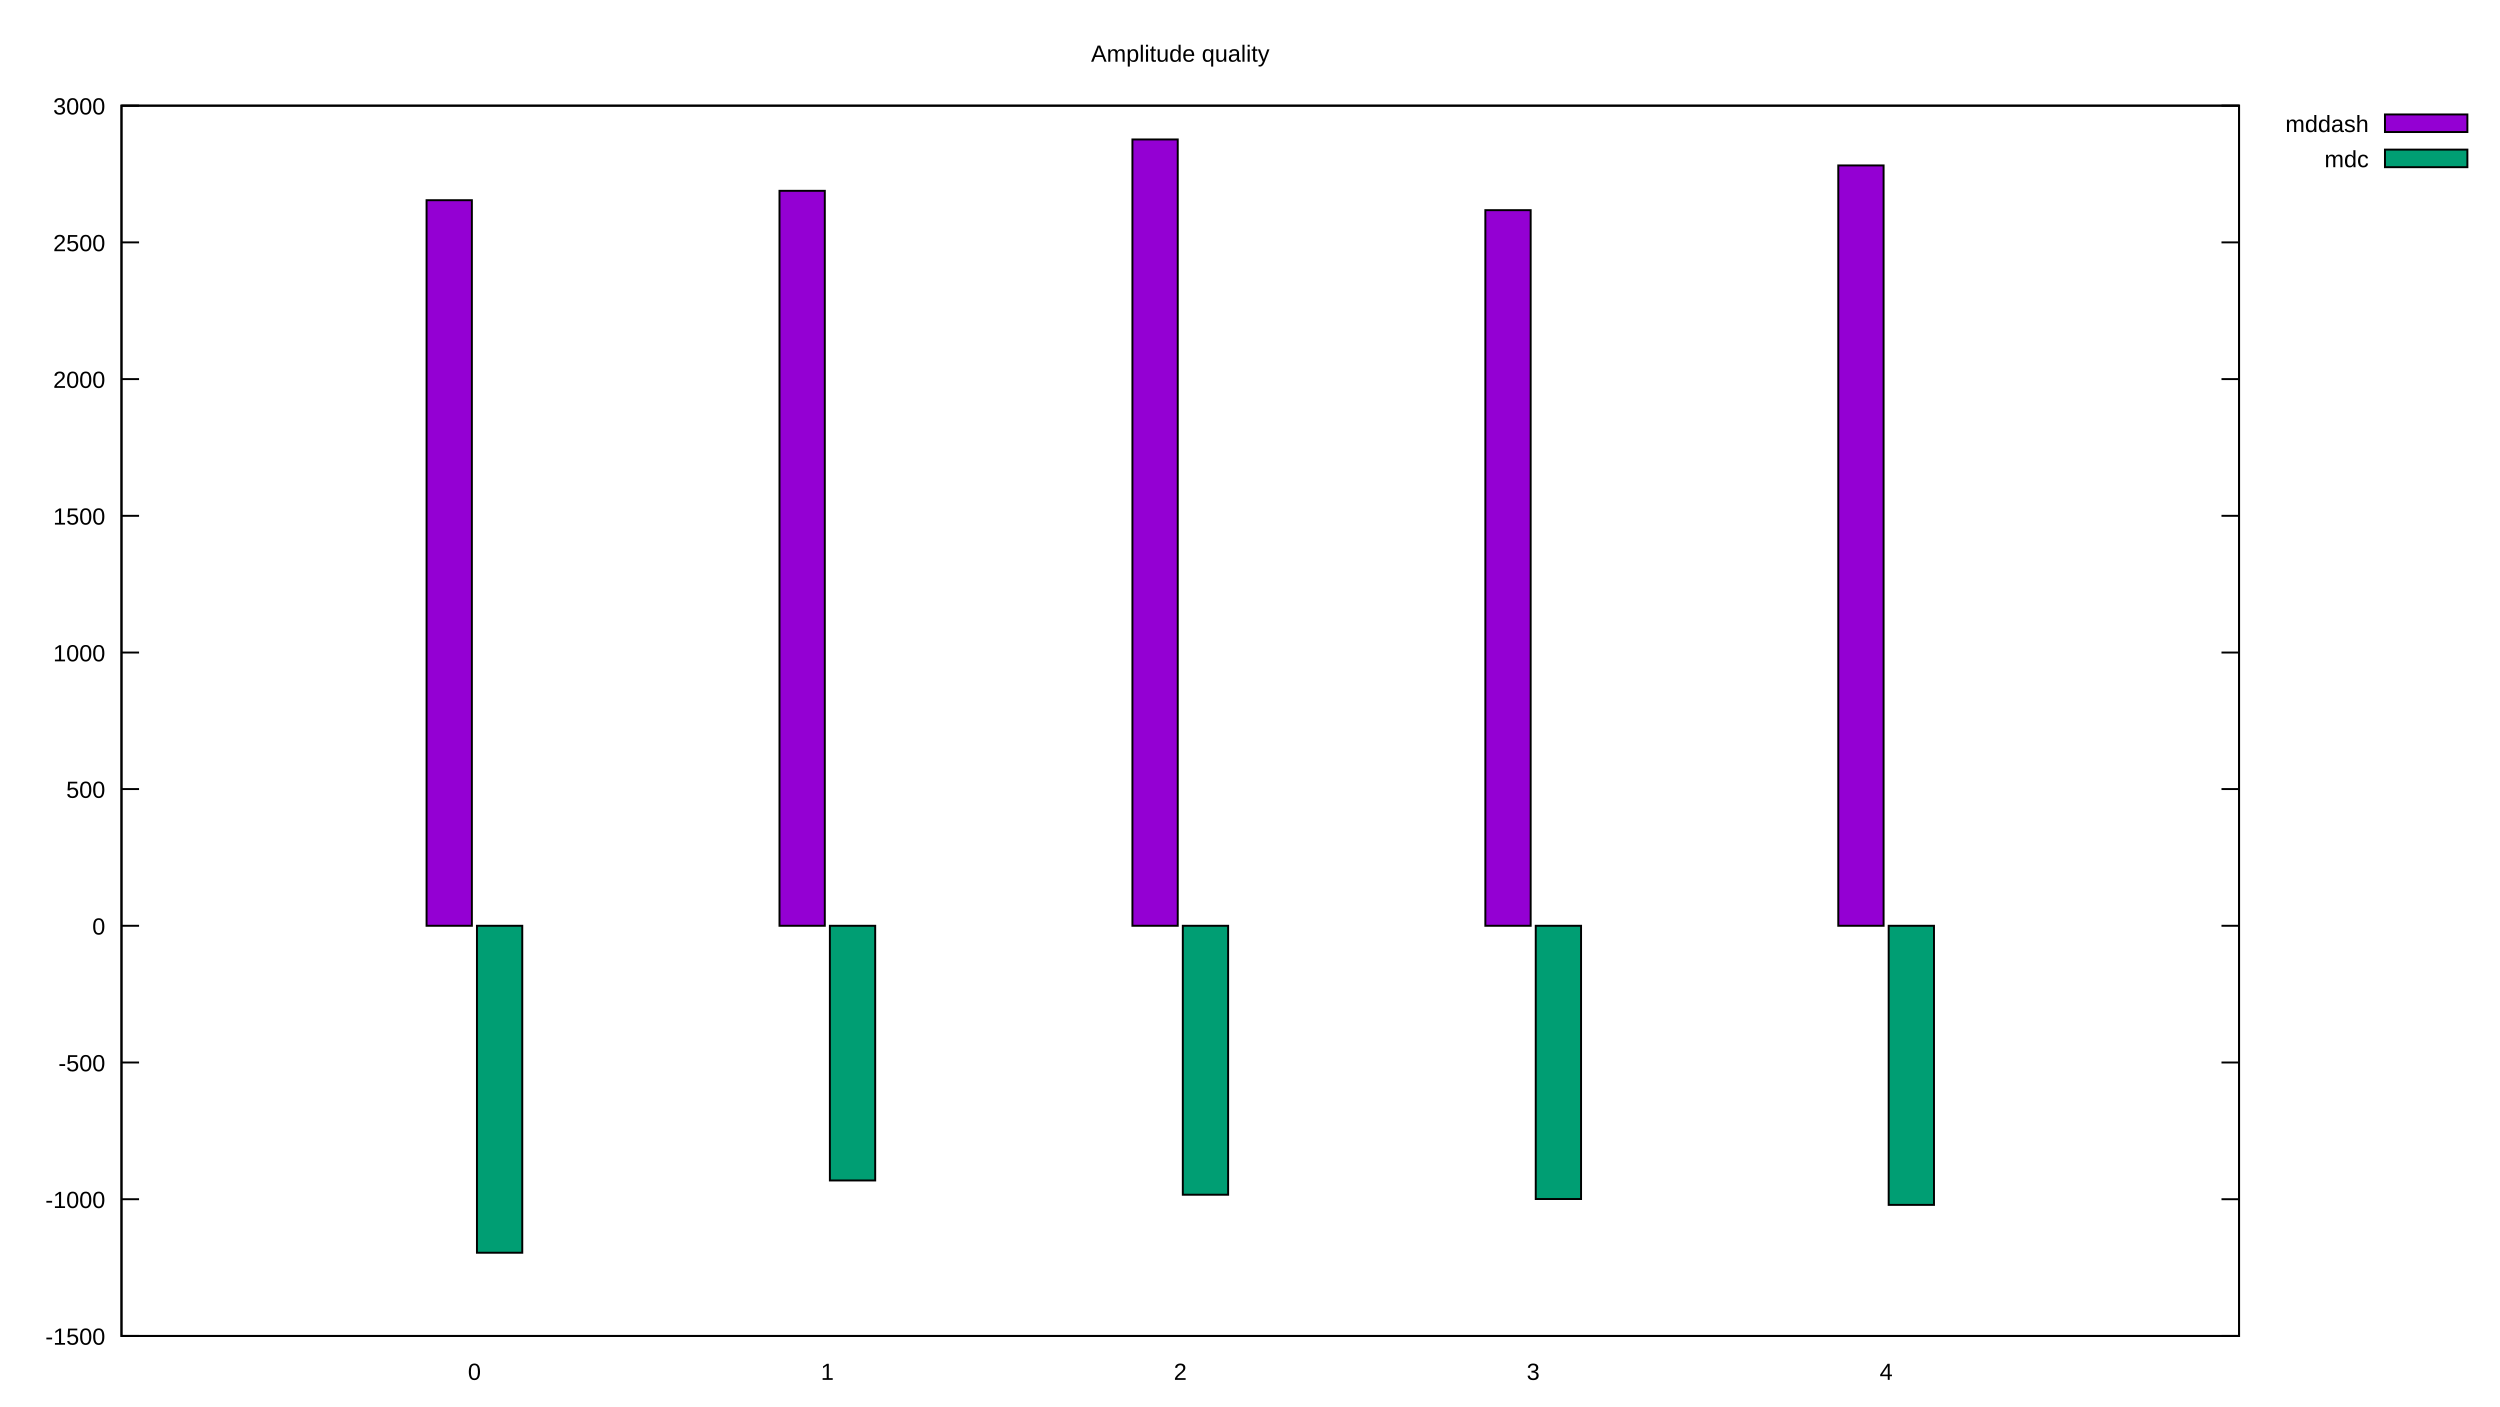
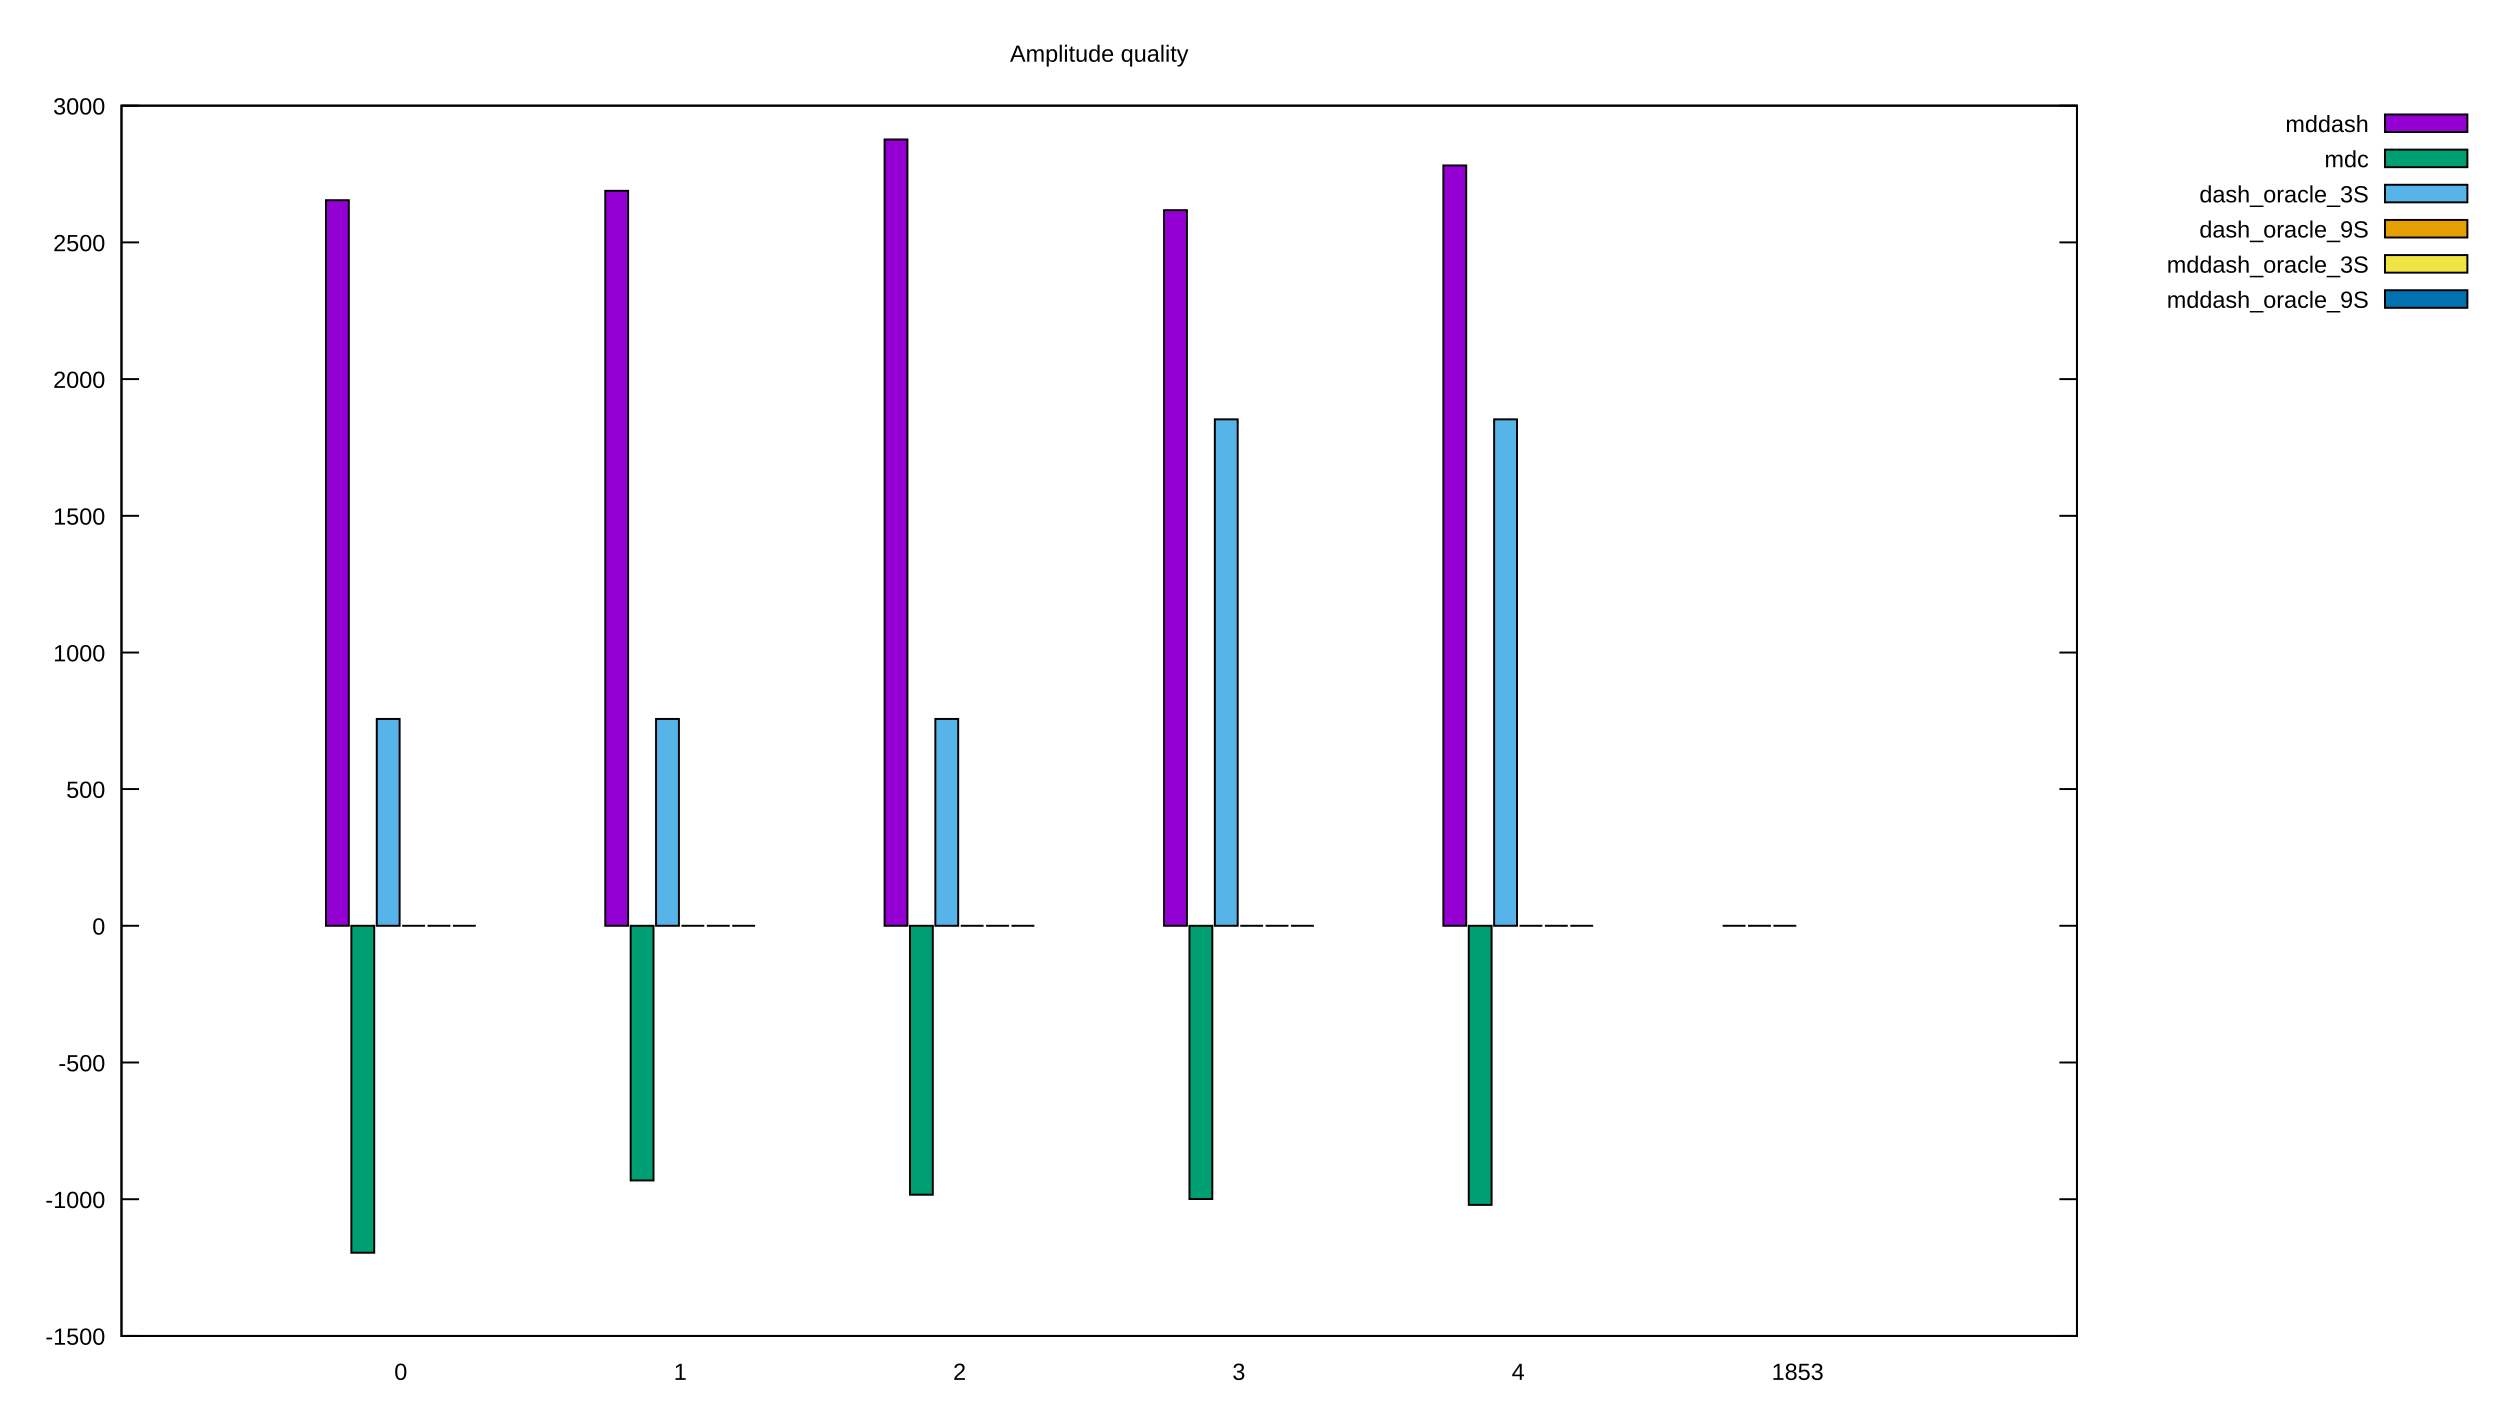
<svg xmlns="http://www.w3.org/2000/svg" xmlns:xlink="http://www.w3.org/1999/xlink" width="1280" height="720" viewBox="0 0 1280 720">
  <g id="gnuplot_canvas">
    <rect x="0" y="0" width="1280" height="720" fill="none" />
    <defs>
      <circle id="gpDot" r="0.5" stroke-width="0.5" />
      <path id="gpPt0" stroke-width="0.222" stroke="currentColor" d="M-1,0 h2 M0,-1 v2" />
      <path id="gpPt1" stroke-width="0.222" stroke="currentColor" d="M-1,-1 L1,1 M1,-1 L-1,1" />
      <path id="gpPt2" stroke-width="0.222" stroke="currentColor" d="M-1,0 L1,0 M0,-1 L0,1 M-1,-1 L1,1 M-1,1 L1,-1" />
      <rect id="gpPt3" stroke-width="0.222" stroke="currentColor" x="-1" y="-1" width="2" height="2" />
      <rect id="gpPt4" stroke-width="0.222" stroke="currentColor" fill="currentColor" x="-1" y="-1" width="2" height="2" />
      <circle id="gpPt5" stroke-width="0.222" stroke="currentColor" cx="0" cy="0" r="1" />
      <use xlink:href="#gpPt5" id="gpPt6" fill="currentColor" stroke="none" />
      <path id="gpPt7" stroke-width="0.222" stroke="currentColor" d="M0,-1.33 L-1.33,0.67 L1.33,0.67 z" />
      <use xlink:href="#gpPt7" id="gpPt8" fill="currentColor" stroke="none" />
      <use xlink:href="#gpPt7" id="gpPt9" stroke="currentColor" transform="rotate(180)" />
      <use xlink:href="#gpPt9" id="gpPt10" fill="currentColor" stroke="none" />
      <use xlink:href="#gpPt3" id="gpPt11" stroke="currentColor" transform="rotate(45)" />
      <use xlink:href="#gpPt11" id="gpPt12" fill="currentColor" stroke="none" />
      <path id="gpPt13" stroke-width="0.222" stroke="currentColor" d="M0,1.330 L1.265,0.411 L0.782,-1.067 L-0.782,-1.076 L-1.265,0.411 z" />
      <use xlink:href="#gpPt13" id="gpPt14" fill="currentColor" stroke="none" />
      <filter id="textbox" filterUnits="objectBoundingBox" x="0" y="0" height="1" width="1">
        <feFlood flood-color="white" flood-opacity="1" result="bgnd" />
        <feComposite in="SourceGraphic" in2="bgnd" operator="atop" />
      </filter>
      <filter id="greybox" filterUnits="objectBoundingBox" x="0" y="0" height="1" width="1">
        <feFlood flood-color="lightgrey" flood-opacity="1" result="grey" />
        <feComposite in="SourceGraphic" in2="grey" operator="atop" />
      </filter>
    </defs>
    <g fill="none" color="white" stroke="currentColor" stroke-width="1.00" stroke-linecap="butt" stroke-linejoin="miter">
</g>
    <g fill="none" color="black" stroke="currentColor" stroke-width="1.00" stroke-linecap="butt" stroke-linejoin="miter">
-       <path stroke="black" d="M62.2,684.0 L71.2,684.0 M1146.4,684.0 L1137.4,684.0  " />
+       <path stroke="black" d="M62.2,684.0 L71.2,684.0 M1063.4,684.0 L1054.4,684.0  " />
      <g transform="translate(53.9,688.5)" stroke="none" fill="black" font-family="Arial" font-size="12.00" text-anchor="end">
        <text>
          <tspan font-family="Arial">-1500</tspan>
        </text>
      </g>
    </g>
    <g fill="none" color="black" stroke="currentColor" stroke-width="1.00" stroke-linecap="butt" stroke-linejoin="miter">
-       <path stroke="black" d="M62.2,614.0 L71.2,614.0 M1146.4,614.0 L1137.4,614.0  " />
+       <path stroke="black" d="M62.2,614.0 L71.2,614.0 M1063.4,614.0 L1054.4,614.0  " />
      <g transform="translate(53.9,618.5)" stroke="none" fill="black" font-family="Arial" font-size="12.00" text-anchor="end">
        <text>
          <tspan font-family="Arial">-1000</tspan>
        </text>
      </g>
    </g>
    <g fill="none" color="black" stroke="currentColor" stroke-width="1.00" stroke-linecap="butt" stroke-linejoin="miter">
-       <path stroke="black" d="M62.2,544.0 L71.2,544.0 M1146.4,544.0 L1137.4,544.0  " />
+       <path stroke="black" d="M62.2,544.0 L71.2,544.0 M1063.4,544.0 L1054.4,544.0  " />
      <g transform="translate(53.9,548.5)" stroke="none" fill="black" font-family="Arial" font-size="12.00" text-anchor="end">
        <text>
          <tspan font-family="Arial">-500</tspan>
        </text>
      </g>
    </g>
    <g fill="none" color="black" stroke="currentColor" stroke-width="1.00" stroke-linecap="butt" stroke-linejoin="miter">
-       <path stroke="black" d="M62.2,474.0 L71.2,474.0 M1146.4,474.0 L1137.4,474.0  " />
+       <path stroke="black" d="M62.2,474.0 L71.2,474.0 M1063.4,474.0 L1054.4,474.0  " />
      <g transform="translate(53.9,478.5)" stroke="none" fill="black" font-family="Arial" font-size="12.00" text-anchor="end">
        <text>
          <tspan font-family="Arial"> 0</tspan>
        </text>
      </g>
    </g>
    <g fill="none" color="black" stroke="currentColor" stroke-width="1.00" stroke-linecap="butt" stroke-linejoin="miter">
-       <path stroke="black" d="M62.2,404.0 L71.2,404.0 M1146.4,404.0 L1137.4,404.0  " />
+       <path stroke="black" d="M62.2,404.0 L71.2,404.0 M1063.4,404.0 L1054.4,404.0  " />
      <g transform="translate(53.9,408.5)" stroke="none" fill="black" font-family="Arial" font-size="12.00" text-anchor="end">
        <text>
          <tspan font-family="Arial"> 500</tspan>
        </text>
      </g>
    </g>
    <g fill="none" color="black" stroke="currentColor" stroke-width="1.00" stroke-linecap="butt" stroke-linejoin="miter">
-       <path stroke="black" d="M62.2,334.1 L71.2,334.1 M1146.4,334.1 L1137.4,334.1  " />
+       <path stroke="black" d="M62.2,334.1 L71.2,334.1 M1063.4,334.1 L1054.4,334.1  " />
      <g transform="translate(53.9,338.6)" stroke="none" fill="black" font-family="Arial" font-size="12.00" text-anchor="end">
        <text>
          <tspan font-family="Arial"> 1000</tspan>
        </text>
      </g>
    </g>
    <g fill="none" color="black" stroke="currentColor" stroke-width="1.00" stroke-linecap="butt" stroke-linejoin="miter">
-       <path stroke="black" d="M62.2,264.1 L71.2,264.1 M1146.4,264.1 L1137.4,264.1  " />
+       <path stroke="black" d="M62.2,264.1 L71.2,264.1 M1063.4,264.1 L1054.4,264.1  " />
      <g transform="translate(53.9,268.6)" stroke="none" fill="black" font-family="Arial" font-size="12.00" text-anchor="end">
        <text>
          <tspan font-family="Arial"> 1500</tspan>
        </text>
      </g>
    </g>
    <g fill="none" color="black" stroke="currentColor" stroke-width="1.00" stroke-linecap="butt" stroke-linejoin="miter">
-       <path stroke="black" d="M62.2,194.1 L71.2,194.1 M1146.4,194.1 L1137.4,194.1  " />
+       <path stroke="black" d="M62.2,194.1 L71.2,194.1 M1063.4,194.1 L1054.4,194.1  " />
      <g transform="translate(53.9,198.6)" stroke="none" fill="black" font-family="Arial" font-size="12.00" text-anchor="end">
        <text>
          <tspan font-family="Arial"> 2000</tspan>
        </text>
      </g>
    </g>
    <g fill="none" color="black" stroke="currentColor" stroke-width="1.00" stroke-linecap="butt" stroke-linejoin="miter">
-       <path stroke="black" d="M62.2,124.1 L71.2,124.1 M1146.4,124.1 L1137.4,124.1  " />
+       <path stroke="black" d="M62.2,124.1 L71.2,124.1 M1063.4,124.1 L1054.4,124.1  " />
      <g transform="translate(53.9,128.6)" stroke="none" fill="black" font-family="Arial" font-size="12.00" text-anchor="end">
        <text>
          <tspan font-family="Arial"> 2500</tspan>
        </text>
      </g>
    </g>
    <g fill="none" color="black" stroke="currentColor" stroke-width="1.00" stroke-linecap="butt" stroke-linejoin="miter">
-       <path stroke="black" d="M62.2,54.1 L71.2,54.1 M1146.4,54.1 L1137.4,54.1  " />
+       <path stroke="black" d="M62.2,54.1 L71.2,54.1 M1063.4,54.1 L1054.4,54.1  " />
      <g transform="translate(53.9,58.6)" stroke="none" fill="black" font-family="Arial" font-size="12.00" text-anchor="end">
        <text>
          <tspan font-family="Arial"> 3000</tspan>
        </text>
      </g>
    </g>
    <g fill="none" color="black" stroke="currentColor" stroke-width="1.00" stroke-linecap="butt" stroke-linejoin="miter">
-       <path stroke="black" d="M242.9,684.0  " />
-       <g transform="translate(242.9,706.5)" stroke="none" fill="black" font-family="Arial" font-size="12.00" text-anchor="middle">
+       <path stroke="black" d="M205.2,684.0  " />
+       <g transform="translate(205.2,706.5)" stroke="none" fill="black" font-family="Arial" font-size="12.00" text-anchor="middle">
        <text>
          <tspan font-family="Arial">0</tspan>
        </text>
      </g>
    </g>
    <g fill="none" color="black" stroke="currentColor" stroke-width="1.00" stroke-linecap="butt" stroke-linejoin="miter">
-       <path stroke="black" d="M423.6,684.0  " />
-       <g transform="translate(423.6,706.5)" stroke="none" fill="black" font-family="Arial" font-size="12.00" text-anchor="middle">
+       <path stroke="black" d="M348.3,684.0  " />
+       <g transform="translate(348.3,706.5)" stroke="none" fill="black" font-family="Arial" font-size="12.00" text-anchor="middle">
        <text>
          <tspan font-family="Arial">1</tspan>
        </text>
      </g>
    </g>
    <g fill="none" color="black" stroke="currentColor" stroke-width="1.00" stroke-linecap="butt" stroke-linejoin="miter">
-       <path stroke="black" d="M604.3,684.0  " />
-       <g transform="translate(604.3,706.5)" stroke="none" fill="black" font-family="Arial" font-size="12.00" text-anchor="middle">
+       <path stroke="black" d="M491.3,684.0  " />
+       <g transform="translate(491.3,706.5)" stroke="none" fill="black" font-family="Arial" font-size="12.00" text-anchor="middle">
        <text>
          <tspan font-family="Arial">2</tspan>
        </text>
      </g>
    </g>
    <g fill="none" color="black" stroke="currentColor" stroke-width="1.00" stroke-linecap="butt" stroke-linejoin="miter">
-       <path stroke="black" d="M785.0,684.0  " />
-       <g transform="translate(785.0,706.5)" stroke="none" fill="black" font-family="Arial" font-size="12.00" text-anchor="middle">
+       <path stroke="black" d="M634.3,684.0  " />
+       <g transform="translate(634.3,706.5)" stroke="none" fill="black" font-family="Arial" font-size="12.00" text-anchor="middle">
        <text>
          <tspan font-family="Arial">3</tspan>
        </text>
      </g>
    </g>
    <g fill="none" color="black" stroke="currentColor" stroke-width="1.00" stroke-linecap="butt" stroke-linejoin="miter">
-       <path stroke="black" d="M965.7,684.0  " />
-       <g transform="translate(965.7,706.5)" stroke="none" fill="black" font-family="Arial" font-size="12.00" text-anchor="middle">
+       <path stroke="black" d="M777.3,684.0  " />
+       <g transform="translate(777.3,706.5)" stroke="none" fill="black" font-family="Arial" font-size="12.00" text-anchor="middle">
        <text>
          <tspan font-family="Arial">4</tspan>
        </text>
      </g>
    </g>
    <g fill="none" color="black" stroke="currentColor" stroke-width="1.00" stroke-linecap="butt" stroke-linejoin="miter">
- </g>
-     <g fill="none" color="black" stroke="currentColor" stroke-width="1.00" stroke-linecap="butt" stroke-linejoin="miter">
-       <path stroke="black" d="M62.2,54.1 L62.2,684.0 L1146.4,684.0 L1146.4,54.1 L62.2,54.1 Z  " />
-     </g>
-     <g fill="none" color="black" stroke="currentColor" stroke-width="1.00" stroke-linecap="butt" stroke-linejoin="miter">
-       <g transform="translate(604.3,31.6)" stroke="none" fill="black" font-family="Arial" font-size="12.00" text-anchor="middle">
+       <path stroke="black" d="M920.4,684.0  " />
+       <g transform="translate(920.4,706.5)" stroke="none" fill="black" font-family="Arial" font-size="12.00" text-anchor="middle">
+         <text>
+           <tspan font-family="Arial">1853</tspan>
+         </text>
+       </g>
+     </g>
+     <g fill="none" color="black" stroke="currentColor" stroke-width="1.00" stroke-linecap="butt" stroke-linejoin="miter">
+ </g>
+     <g fill="none" color="black" stroke="currentColor" stroke-width="1.00" stroke-linecap="butt" stroke-linejoin="miter">
+       <path stroke="black" d="M62.2,54.1 L62.2,684.0 L1063.4,684.0 L1063.4,54.1 L62.2,54.1 Z  " />
+     </g>
+     <g fill="none" color="black" stroke="currentColor" stroke-width="1.00" stroke-linecap="butt" stroke-linejoin="miter">
+       <g transform="translate(562.8,31.6)" stroke="none" fill="black" font-family="Arial" font-size="12.00" text-anchor="middle">
        <text>
          <tspan font-family="Arial">Amplitude quality</tspan>
        </text>
      </g>
    </g>
    <g id="gnuplot_plot_1">
      <g fill="none" color="black" stroke="currentColor" stroke-width="1.00" stroke-linecap="butt" stroke-linejoin="miter">
        <g transform="translate(1212.8,67.6)" stroke="none" fill="black" font-family="Arial" font-size="12.00" text-anchor="end">
          <text>mddash</text>
        </g>
      </g>
      <g fill="none" color="black" stroke="currentColor" stroke-width="1.00" stroke-linecap="butt" stroke-linejoin="miter">
        <g stroke="none" shape-rendering="crispEdges">
          <polygon fill="rgb(148,   0, 211)" points="1221.1,67.6 1263.3,67.6 1263.3,58.6 1221.1,58.6 " />
        </g>
        <path stroke="black" d="M1221.1,67.6 L1263.3,67.6 L1263.3,58.6 L1221.1,58.6 L1221.1,67.6 Z  " />
      </g>
      <g fill="none" color="black" stroke="currentColor" stroke-width="1.00" stroke-linecap="butt" stroke-linejoin="miter">
        <g stroke="none" shape-rendering="crispEdges">
-           <polygon fill="rgb(148,   0, 211)" points="218.4,474.0 241.7,474.0 241.7,102.4 218.4,102.4 " />
-         </g>
-         <path stroke="black" d="M218.4,474.0 L218.4,102.5 L241.6,102.5 L241.6,474.0 L218.4,474.0 Z  " />
-       </g>
-       <g fill="none" color="black" stroke="currentColor" stroke-width="1.00" stroke-linecap="butt" stroke-linejoin="miter">
-         <g stroke="none" shape-rendering="crispEdges">
-           <polygon fill="rgb(148,   0, 211)" points="399.1,474.0 422.4,474.0 422.4,97.6 399.1,97.6 " />
-         </g>
-         <path stroke="black" d="M399.1,474.0 L399.1,97.7 L422.3,97.7 L422.3,474.0 L399.1,474.0 Z  " />
-       </g>
-       <g fill="none" color="black" stroke="currentColor" stroke-width="1.00" stroke-linecap="butt" stroke-linejoin="miter">
-         <g stroke="none" shape-rendering="crispEdges">
-           <polygon fill="rgb(148,   0, 211)" points="579.8,474.0 603.1,474.0 603.1,71.3 579.8,71.3 " />
-         </g>
-         <path stroke="black" d="M579.8,474.0 L579.8,71.4 L603.0,71.4 L603.0,474.0 L579.8,474.0 Z  " />
-       </g>
-       <g fill="none" color="black" stroke="currentColor" stroke-width="1.00" stroke-linecap="butt" stroke-linejoin="miter">
-         <g stroke="none" shape-rendering="crispEdges">
-           <polygon fill="rgb(148,   0, 211)" points="760.5,474.0 783.8,474.0 783.8,107.5 760.5,107.5 " />
-         </g>
-         <path stroke="black" d="M760.5,474.0 L760.5,107.6 L783.7,107.6 L783.7,474.0 L760.5,474.0 Z  " />
-       </g>
-       <g fill="none" color="black" stroke="currentColor" stroke-width="1.00" stroke-linecap="butt" stroke-linejoin="miter">
-         <g stroke="none" shape-rendering="crispEdges">
-           <polygon fill="rgb(148,   0, 211)" points="941.2,474.0 964.5,474.0 964.5,84.6 941.2,84.6 " />
-         </g>
-         <path stroke="black" d="M941.2,474.0 L941.2,84.7 L964.4,84.7 L964.4,474.0 L941.2,474.0 Z  " />
+           <polygon fill="rgb(148,   0, 211)" points="166.9,474.0 178.7,474.0 178.7,102.4 166.9,102.4 " />
+         </g>
+         <path stroke="black" d="M166.9,474.0 L166.9,102.5 L178.6,102.5 L178.6,474.0 L166.9,474.0 Z  " />
+       </g>
+       <g fill="none" color="black" stroke="currentColor" stroke-width="1.00" stroke-linecap="butt" stroke-linejoin="miter">
+         <g stroke="none" shape-rendering="crispEdges">
+           <polygon fill="rgb(148,   0, 211)" points="309.9,474.0 321.7,474.0 321.7,97.6 309.9,97.6 " />
+         </g>
+         <path stroke="black" d="M309.9,474.0 L309.9,97.7 L321.6,97.7 L321.6,474.0 L309.9,474.0 Z  " />
+       </g>
+       <g fill="none" color="black" stroke="currentColor" stroke-width="1.00" stroke-linecap="butt" stroke-linejoin="miter">
+         <g stroke="none" shape-rendering="crispEdges">
+           <polygon fill="rgb(148,   0, 211)" points="452.9,474.0 464.7,474.0 464.7,71.3 452.9,71.3 " />
+         </g>
+         <path stroke="black" d="M452.9,474.0 L452.9,71.4 L464.6,71.4 L464.6,474.0 L452.9,474.0 Z  " />
+       </g>
+       <g fill="none" color="black" stroke="currentColor" stroke-width="1.00" stroke-linecap="butt" stroke-linejoin="miter">
+         <g stroke="none" shape-rendering="crispEdges">
+           <polygon fill="rgb(148,   0, 211)" points="596.0,474.0 607.8,474.0 607.8,107.5 596.0,107.5 " />
+         </g>
+         <path stroke="black" d="M596.0,474.0 L596.0,107.6 L607.7,107.6 L607.7,474.0 L596.0,474.0 Z  " />
+       </g>
+       <g fill="none" color="black" stroke="currentColor" stroke-width="1.00" stroke-linecap="butt" stroke-linejoin="miter">
+         <g stroke="none" shape-rendering="crispEdges">
+           <polygon fill="rgb(148,   0, 211)" points="739.0,474.0 750.8,474.0 750.8,84.6 739.0,84.6 " />
+         </g>
+         <path stroke="black" d="M739.0,474.0 L739.0,84.7 L750.7,84.7 L750.7,474.0 L739.0,474.0 Z  " />
+       </g>
+       <g fill="none" color="black" stroke="currentColor" stroke-width="1.00" stroke-linecap="butt" stroke-linejoin="miter">
+         <g stroke="none" shape-rendering="crispEdges">
+           <polygon fill="rgb(148,   0, 211)" points="882.0,474.0 893.8,474.0 893.8,473.9 882.0,473.9 " />
+         </g>
+         <path stroke="black" d="M882.0,474.0 L893.7,474.0 L882.0,474.0 Z  " />
      </g>
      <g fill="none" color="black" stroke="currentColor" stroke-width="1.00" stroke-linecap="butt" stroke-linejoin="miter">
</g>
    </g>
    <g id="gnuplot_plot_2">
      <g fill="none" color="black" stroke="currentColor" stroke-width="1.00" stroke-linecap="butt" stroke-linejoin="miter">
        <g transform="translate(1212.8,85.6)" stroke="none" fill="black" font-family="Arial" font-size="12.00" text-anchor="end">
          <text>mdc</text>
        </g>
      </g>
      <g fill="none" color="black" stroke="currentColor" stroke-width="1.00" stroke-linecap="butt" stroke-linejoin="miter">
        <g stroke="none" shape-rendering="crispEdges">
          <polygon fill="rgb(  0, 158, 115)" points="1221.1,85.6 1263.3,85.6 1263.3,76.6 1221.1,76.6 " />
        </g>
        <path stroke="black" d="M1221.1,85.6 L1263.3,85.6 L1263.3,76.6 L1221.1,76.6 L1221.1,85.6 Z  " />
      </g>
      <g fill="none" color="black" stroke="currentColor" stroke-width="1.00" stroke-linecap="butt" stroke-linejoin="miter">
        <g stroke="none" shape-rendering="crispEdges">
-           <polygon fill="rgb(  0, 158, 115)" points="244.2,641.4 267.5,641.4 267.5,473.9 244.2,473.9 " />
-         </g>
-         <path stroke="black" d="M244.2,474.0 L244.2,641.4 L267.4,641.4 L267.4,474.0 L244.2,474.0 Z  " />
-       </g>
-       <g fill="none" color="black" stroke="currentColor" stroke-width="1.00" stroke-linecap="butt" stroke-linejoin="miter">
-         <g stroke="none" shape-rendering="crispEdges">
-           <polygon fill="rgb(  0, 158, 115)" points="424.9,604.4 448.2,604.4 448.2,473.9 424.9,473.9 " />
-         </g>
-         <path stroke="black" d="M424.9,474.0 L424.9,604.4 L448.1,604.4 L448.1,474.0 L424.9,474.0 Z  " />
-       </g>
-       <g fill="none" color="black" stroke="currentColor" stroke-width="1.00" stroke-linecap="butt" stroke-linejoin="miter">
-         <g stroke="none" shape-rendering="crispEdges">
-           <polygon fill="rgb(  0, 158, 115)" points="605.6,611.7 628.9,611.7 628.9,473.9 605.6,473.9 " />
-         </g>
-         <path stroke="black" d="M605.6,474.0 L605.6,611.7 L628.8,611.7 L628.8,474.0 L605.6,474.0 Z  " />
-       </g>
-       <g fill="none" color="black" stroke="currentColor" stroke-width="1.00" stroke-linecap="butt" stroke-linejoin="miter">
-         <g stroke="none" shape-rendering="crispEdges">
-           <polygon fill="rgb(  0, 158, 115)" points="786.3,613.9 809.6,613.9 809.6,473.9 786.3,473.9 " />
-         </g>
-         <path stroke="black" d="M786.3,474.0 L786.3,613.9 L809.5,613.9 L809.5,474.0 L786.3,474.0 Z  " />
-       </g>
-       <g fill="none" color="black" stroke="currentColor" stroke-width="1.00" stroke-linecap="butt" stroke-linejoin="miter">
-         <g stroke="none" shape-rendering="crispEdges">
-           <polygon fill="rgb(  0, 158, 115)" points="967.0,616.9 990.3,616.9 990.3,473.9 967.0,473.9 " />
-         </g>
-         <path stroke="black" d="M967.0,474.0 L967.0,616.9 L990.2,616.9 L990.2,474.0 L967.0,474.0 Z  " />
-       </g>
-       <g fill="none" color="black" stroke="currentColor" stroke-width="1.00" stroke-linecap="butt" stroke-linejoin="miter">
- </g>
-     </g>
-     <g fill="none" color="white" stroke="rgb(  0, 158, 115)" stroke-width="2.00" stroke-linecap="butt" stroke-linejoin="miter">
+           <polygon fill="rgb(  0, 158, 115)" points="179.9,641.4 191.7,641.4 191.7,473.9 179.9,473.9 " />
+         </g>
+         <path stroke="black" d="M179.9,474.0 L179.9,641.4 L191.6,641.4 L191.6,474.0 L179.9,474.0 Z  " />
+       </g>
+       <g fill="none" color="black" stroke="currentColor" stroke-width="1.00" stroke-linecap="butt" stroke-linejoin="miter">
+         <g stroke="none" shape-rendering="crispEdges">
+           <polygon fill="rgb(  0, 158, 115)" points="322.9,604.4 334.7,604.4 334.7,473.9 322.9,473.9 " />
+         </g>
+         <path stroke="black" d="M322.9,474.0 L322.9,604.4 L334.6,604.4 L334.6,474.0 L322.9,474.0 Z  " />
+       </g>
+       <g fill="none" color="black" stroke="currentColor" stroke-width="1.00" stroke-linecap="butt" stroke-linejoin="miter">
+         <g stroke="none" shape-rendering="crispEdges">
+           <polygon fill="rgb(  0, 158, 115)" points="465.9,611.7 477.7,611.7 477.7,473.9 465.9,473.9 " />
+         </g>
+         <path stroke="black" d="M465.9,474.0 L465.9,611.7 L477.6,611.7 L477.6,474.0 L465.9,474.0 Z  " />
+       </g>
+       <g fill="none" color="black" stroke="currentColor" stroke-width="1.00" stroke-linecap="butt" stroke-linejoin="miter">
+         <g stroke="none" shape-rendering="crispEdges">
+           <polygon fill="rgb(  0, 158, 115)" points="609.0,613.9 620.8,613.9 620.8,473.9 609.0,473.9 " />
+         </g>
+         <path stroke="black" d="M609.0,474.0 L609.0,613.9 L620.7,613.9 L620.7,474.0 L609.0,474.0 Z  " />
+       </g>
+       <g fill="none" color="black" stroke="currentColor" stroke-width="1.00" stroke-linecap="butt" stroke-linejoin="miter">
+         <g stroke="none" shape-rendering="crispEdges">
+           <polygon fill="rgb(  0, 158, 115)" points="752.0,616.9 763.8,616.9 763.8,473.9 752.0,473.9 " />
+         </g>
+         <path stroke="black" d="M752.0,474.0 L752.0,616.9 L763.7,616.9 L763.7,474.0 L752.0,474.0 Z  " />
+       </g>
+       <g fill="none" color="black" stroke="currentColor" stroke-width="1.00" stroke-linecap="butt" stroke-linejoin="miter">
+         <g stroke="none" shape-rendering="crispEdges">
+           <polygon fill="rgb(  0, 158, 115)" points="895.0,474.0 906.8,474.0 906.8,473.9 895.0,473.9 " />
+         </g>
+         <path stroke="black" d="M895.0,474.0 L906.7,474.0 L895.0,474.0 Z  " />
+       </g>
+       <g fill="none" color="black" stroke="currentColor" stroke-width="1.00" stroke-linecap="butt" stroke-linejoin="miter">
+ </g>
+     </g>
+     <g id="gnuplot_plot_3">
+       <g fill="none" color="black" stroke="currentColor" stroke-width="1.00" stroke-linecap="butt" stroke-linejoin="miter">
+         <g transform="translate(1212.8,103.6)" stroke="none" fill="black" font-family="Arial" font-size="12.00" text-anchor="end">
+           <text>dash_oracle_3S</text>
+         </g>
+       </g>
+       <g fill="none" color="black" stroke="currentColor" stroke-width="1.00" stroke-linecap="butt" stroke-linejoin="miter">
+         <g stroke="none" shape-rendering="crispEdges">
+           <polygon fill="rgb( 86, 180, 233)" points="1221.1,103.6 1263.3,103.6 1263.3,94.6 1221.1,94.6 " />
+         </g>
+         <path stroke="black" d="M1221.1,103.6 L1263.3,103.6 L1263.3,94.6 L1221.1,94.6 L1221.1,103.6 Z  " />
+       </g>
+       <g fill="none" color="black" stroke="currentColor" stroke-width="1.00" stroke-linecap="butt" stroke-linejoin="miter">
+         <g stroke="none" shape-rendering="crispEdges">
+           <polygon fill="rgb( 86, 180, 233)" points="192.9,474.0 204.7,474.0 204.7,368.0 192.9,368.0 " />
+         </g>
+         <path stroke="black" d="M192.9,474.0 L192.9,368.1 L204.6,368.1 L204.6,474.0 L192.9,474.0 Z  " />
+       </g>
+       <g fill="none" color="black" stroke="currentColor" stroke-width="1.00" stroke-linecap="butt" stroke-linejoin="miter">
+         <g stroke="none" shape-rendering="crispEdges">
+           <polygon fill="rgb( 86, 180, 233)" points="335.9,474.0 347.7,474.0 347.7,368.0 335.9,368.0 " />
+         </g>
+         <path stroke="black" d="M335.9,474.0 L335.9,368.1 L347.6,368.1 L347.6,474.0 L335.9,474.0 Z  " />
+       </g>
+       <g fill="none" color="black" stroke="currentColor" stroke-width="1.00" stroke-linecap="butt" stroke-linejoin="miter">
+         <g stroke="none" shape-rendering="crispEdges">
+           <polygon fill="rgb( 86, 180, 233)" points="478.9,474.0 490.7,474.0 490.7,368.0 478.9,368.0 " />
+         </g>
+         <path stroke="black" d="M478.9,474.0 L478.9,368.1 L490.6,368.1 L490.6,474.0 L478.9,474.0 Z  " />
+       </g>
+       <g fill="none" color="black" stroke="currentColor" stroke-width="1.00" stroke-linecap="butt" stroke-linejoin="miter">
+         <g stroke="none" shape-rendering="crispEdges">
+           <polygon fill="rgb( 86, 180, 233)" points="622.0,474.0 633.8,474.0 633.8,214.6 622.0,214.6 " />
+         </g>
+         <path stroke="black" d="M622.0,474.0 L622.0,214.7 L633.7,214.7 L633.7,474.0 L622.0,474.0 Z  " />
+       </g>
+       <g fill="none" color="black" stroke="currentColor" stroke-width="1.00" stroke-linecap="butt" stroke-linejoin="miter">
+         <g stroke="none" shape-rendering="crispEdges">
+           <polygon fill="rgb( 86, 180, 233)" points="765.0,474.0 776.8,474.0 776.8,214.6 765.0,214.6 " />
+         </g>
+         <path stroke="black" d="M765.0,474.0 L765.0,214.7 L776.7,214.7 L776.7,474.0 L765.0,474.0 Z  " />
+       </g>
+       <g fill="none" color="black" stroke="currentColor" stroke-width="1.00" stroke-linecap="butt" stroke-linejoin="miter">
+         <g stroke="none" shape-rendering="crispEdges">
+           <polygon fill="rgb( 86, 180, 233)" points="908.0,474.0 919.8,474.0 919.8,473.9 908.0,473.9 " />
+         </g>
+         <path stroke="black" d="M908.0,474.0 L919.7,474.0 L908.0,474.0 Z  " />
+       </g>
+       <g fill="none" color="black" stroke="currentColor" stroke-width="1.00" stroke-linecap="butt" stroke-linejoin="miter">
+ </g>
+     </g>
+     <g id="gnuplot_plot_4">
+       <g fill="none" color="black" stroke="currentColor" stroke-width="1.00" stroke-linecap="butt" stroke-linejoin="miter">
+         <g transform="translate(1212.8,121.6)" stroke="none" fill="black" font-family="Arial" font-size="12.00" text-anchor="end">
+           <text>dash_oracle_9S</text>
+         </g>
+       </g>
+       <g fill="none" color="black" stroke="currentColor" stroke-width="1.00" stroke-linecap="butt" stroke-linejoin="miter">
+         <g stroke="none" shape-rendering="crispEdges">
+           <polygon fill="rgb(230, 159,   0)" points="1221.1,121.6 1263.3,121.6 1263.3,112.6 1221.1,112.6 " />
+         </g>
+         <path stroke="black" d="M1221.1,121.6 L1263.3,121.6 L1263.3,112.6 L1221.1,112.6 L1221.1,121.6 Z  " />
+       </g>
+       <g fill="none" color="black" stroke="currentColor" stroke-width="1.00" stroke-linecap="butt" stroke-linejoin="miter">
+         <g stroke="none" shape-rendering="crispEdges">
+           <polygon fill="rgb(230, 159,   0)" points="205.9,474.0 217.7,474.0 217.7,473.9 205.9,473.9 " />
+         </g>
+         <path stroke="black" d="M205.9,474.0 L217.6,474.0 L205.9,474.0 Z  " />
+       </g>
+       <g fill="none" color="black" stroke="currentColor" stroke-width="1.00" stroke-linecap="butt" stroke-linejoin="miter">
+         <g stroke="none" shape-rendering="crispEdges">
+           <polygon fill="rgb(230, 159,   0)" points="348.9,474.0 360.7,474.0 360.7,473.9 348.9,473.9 " />
+         </g>
+         <path stroke="black" d="M348.9,474.0 L360.6,474.0 L348.9,474.0 Z  " />
+       </g>
+       <g fill="none" color="black" stroke="currentColor" stroke-width="1.00" stroke-linecap="butt" stroke-linejoin="miter">
+         <g stroke="none" shape-rendering="crispEdges">
+           <polygon fill="rgb(230, 159,   0)" points="491.9,474.0 503.7,474.0 503.7,473.9 491.9,473.9 " />
+         </g>
+         <path stroke="black" d="M491.9,474.0 L503.6,474.0 L491.9,474.0 Z  " />
+       </g>
+       <g fill="none" color="black" stroke="currentColor" stroke-width="1.00" stroke-linecap="butt" stroke-linejoin="miter">
+         <g stroke="none" shape-rendering="crispEdges">
+           <polygon fill="rgb(230, 159,   0)" points="635.0,474.0 646.8,474.0 646.8,473.9 635.0,473.9 " />
+         </g>
+         <path stroke="black" d="M635.0,474.0 L646.7,474.0 L635.0,474.0 Z  " />
+       </g>
+       <g fill="none" color="black" stroke="currentColor" stroke-width="1.00" stroke-linecap="butt" stroke-linejoin="miter">
+         <g stroke="none" shape-rendering="crispEdges">
+           <polygon fill="rgb(230, 159,   0)" points="778.0,474.0 789.8,474.0 789.8,473.9 778.0,473.9 " />
+         </g>
+         <path stroke="black" d="M778.0,474.0 L789.7,474.0 L778.0,474.0 Z  " />
+       </g>
+       <g fill="none" color="black" stroke="currentColor" stroke-width="1.00" stroke-linecap="butt" stroke-linejoin="miter">
+ </g>
+     </g>
+     <g id="gnuplot_plot_5">
+       <g fill="none" color="black" stroke="currentColor" stroke-width="1.00" stroke-linecap="butt" stroke-linejoin="miter">
+         <g transform="translate(1212.8,139.6)" stroke="none" fill="black" font-family="Arial" font-size="12.00" text-anchor="end">
+           <text>mddash_oracle_3S</text>
+         </g>
+       </g>
+       <g fill="none" color="black" stroke="currentColor" stroke-width="1.00" stroke-linecap="butt" stroke-linejoin="miter">
+         <g stroke="none" shape-rendering="crispEdges">
+           <polygon fill="rgb(240, 228,  66)" points="1221.1,139.6 1263.3,139.6 1263.3,130.6 1221.1,130.6 " />
+         </g>
+         <path stroke="black" d="M1221.1,139.6 L1263.3,139.6 L1263.3,130.6 L1221.1,130.6 L1221.1,139.6 Z  " />
+       </g>
+       <g fill="none" color="black" stroke="currentColor" stroke-width="1.00" stroke-linecap="butt" stroke-linejoin="miter">
+         <g stroke="none" shape-rendering="crispEdges">
+           <polygon fill="rgb(240, 228,  66)" points="218.9,474.0 230.7,474.0 230.7,473.9 218.9,473.9 " />
+         </g>
+         <path stroke="black" d="M218.9,474.0 L230.6,474.0 L218.9,474.0 Z  " />
+       </g>
+       <g fill="none" color="black" stroke="currentColor" stroke-width="1.00" stroke-linecap="butt" stroke-linejoin="miter">
+         <g stroke="none" shape-rendering="crispEdges">
+           <polygon fill="rgb(240, 228,  66)" points="361.9,474.0 373.7,474.0 373.7,473.9 361.9,473.9 " />
+         </g>
+         <path stroke="black" d="M361.9,474.0 L373.6,474.0 L361.9,474.0 Z  " />
+       </g>
+       <g fill="none" color="black" stroke="currentColor" stroke-width="1.00" stroke-linecap="butt" stroke-linejoin="miter">
+         <g stroke="none" shape-rendering="crispEdges">
+           <polygon fill="rgb(240, 228,  66)" points="504.9,474.0 516.7,474.0 516.7,473.9 504.9,473.9 " />
+         </g>
+         <path stroke="black" d="M504.9,474.0 L516.6,474.0 L504.9,474.0 Z  " />
+       </g>
+       <g fill="none" color="black" stroke="currentColor" stroke-width="1.00" stroke-linecap="butt" stroke-linejoin="miter">
+         <g stroke="none" shape-rendering="crispEdges">
+           <polygon fill="rgb(240, 228,  66)" points="648.0,474.0 659.8,474.0 659.8,473.9 648.0,473.9 " />
+         </g>
+         <path stroke="black" d="M648.0,474.0 L659.7,474.0 L648.0,474.0 Z  " />
+       </g>
+       <g fill="none" color="black" stroke="currentColor" stroke-width="1.00" stroke-linecap="butt" stroke-linejoin="miter">
+         <g stroke="none" shape-rendering="crispEdges">
+           <polygon fill="rgb(240, 228,  66)" points="791.0,474.0 802.8,474.0 802.8,473.9 791.0,473.9 " />
+         </g>
+         <path stroke="black" d="M791.0,474.0 L802.7,474.0 L791.0,474.0 Z  " />
+       </g>
+       <g fill="none" color="black" stroke="currentColor" stroke-width="1.00" stroke-linecap="butt" stroke-linejoin="miter">
+ </g>
+     </g>
+     <g id="gnuplot_plot_6">
+       <g fill="none" color="black" stroke="currentColor" stroke-width="1.00" stroke-linecap="butt" stroke-linejoin="miter">
+         <g transform="translate(1212.8,157.6)" stroke="none" fill="black" font-family="Arial" font-size="12.00" text-anchor="end">
+           <text>mddash_oracle_9S</text>
+         </g>
+       </g>
+       <g fill="none" color="black" stroke="currentColor" stroke-width="1.00" stroke-linecap="butt" stroke-linejoin="miter">
+         <g stroke="none" shape-rendering="crispEdges">
+           <polygon fill="rgb(  0, 114, 178)" points="1221.1,157.6 1263.3,157.6 1263.3,148.6 1221.1,148.6 " />
+         </g>
+         <path stroke="black" d="M1221.1,157.6 L1263.3,157.6 L1263.3,148.6 L1221.1,148.6 L1221.1,157.6 Z  " />
+       </g>
+       <g fill="none" color="black" stroke="currentColor" stroke-width="1.00" stroke-linecap="butt" stroke-linejoin="miter">
+         <g stroke="none" shape-rendering="crispEdges">
+           <polygon fill="rgb(  0, 114, 178)" points="231.9,474.0 243.7,474.0 243.7,473.9 231.9,473.9 " />
+         </g>
+         <path stroke="black" d="M231.9,474.0 L243.6,474.0 L231.9,474.0 Z  " />
+       </g>
+       <g fill="none" color="black" stroke="currentColor" stroke-width="1.00" stroke-linecap="butt" stroke-linejoin="miter">
+         <g stroke="none" shape-rendering="crispEdges">
+           <polygon fill="rgb(  0, 114, 178)" points="374.9,474.0 386.7,474.0 386.7,473.9 374.9,473.9 " />
+         </g>
+         <path stroke="black" d="M374.9,474.0 L386.6,474.0 L374.9,474.0 Z  " />
+       </g>
+       <g fill="none" color="black" stroke="currentColor" stroke-width="1.00" stroke-linecap="butt" stroke-linejoin="miter">
+         <g stroke="none" shape-rendering="crispEdges">
+           <polygon fill="rgb(  0, 114, 178)" points="517.9,474.0 529.7,474.0 529.7,473.9 517.9,473.9 " />
+         </g>
+         <path stroke="black" d="M517.9,474.0 L529.6,474.0 L517.9,474.0 Z  " />
+       </g>
+       <g fill="none" color="black" stroke="currentColor" stroke-width="1.00" stroke-linecap="butt" stroke-linejoin="miter">
+         <g stroke="none" shape-rendering="crispEdges">
+           <polygon fill="rgb(  0, 114, 178)" points="661.0,474.0 672.8,474.0 672.8,473.9 661.0,473.9 " />
+         </g>
+         <path stroke="black" d="M661.0,474.0 L672.7,474.0 L661.0,474.0 Z  " />
+       </g>
+       <g fill="none" color="black" stroke="currentColor" stroke-width="1.00" stroke-linecap="butt" stroke-linejoin="miter">
+         <g stroke="none" shape-rendering="crispEdges">
+           <polygon fill="rgb(  0, 114, 178)" points="804.0,474.0 815.8,474.0 815.8,473.9 804.0,473.9 " />
+         </g>
+         <path stroke="black" d="M804.0,474.0 L815.7,474.0 L804.0,474.0 Z  " />
+       </g>
+       <g fill="none" color="black" stroke="currentColor" stroke-width="1.00" stroke-linecap="butt" stroke-linejoin="miter">
+ </g>
+     </g>
+     <g fill="none" color="white" stroke="rgb(  0, 114, 178)" stroke-width="2.00" stroke-linecap="butt" stroke-linejoin="miter">
</g>
    <g fill="none" color="black" stroke="currentColor" stroke-width="2.00" stroke-linecap="butt" stroke-linejoin="miter">
</g>
    <g fill="none" color="black" stroke="black" stroke-width="1.00" stroke-linecap="butt" stroke-linejoin="miter">
</g>
    <g fill="none" color="black" stroke="currentColor" stroke-width="1.00" stroke-linecap="butt" stroke-linejoin="miter">
-       <path stroke="black" d="M62.2,54.1 L62.2,684.0 L1146.4,684.0 L1146.4,54.1 L62.2,54.1 Z  " />
+       <path stroke="black" d="M62.2,54.1 L62.2,684.0 L1063.4,684.0 L1063.4,54.1 L62.2,54.1 Z  " />
    </g>
    <g fill="none" color="black" stroke="currentColor" stroke-width="1.00" stroke-linecap="butt" stroke-linejoin="miter">
</g>
  </g>
</svg>
